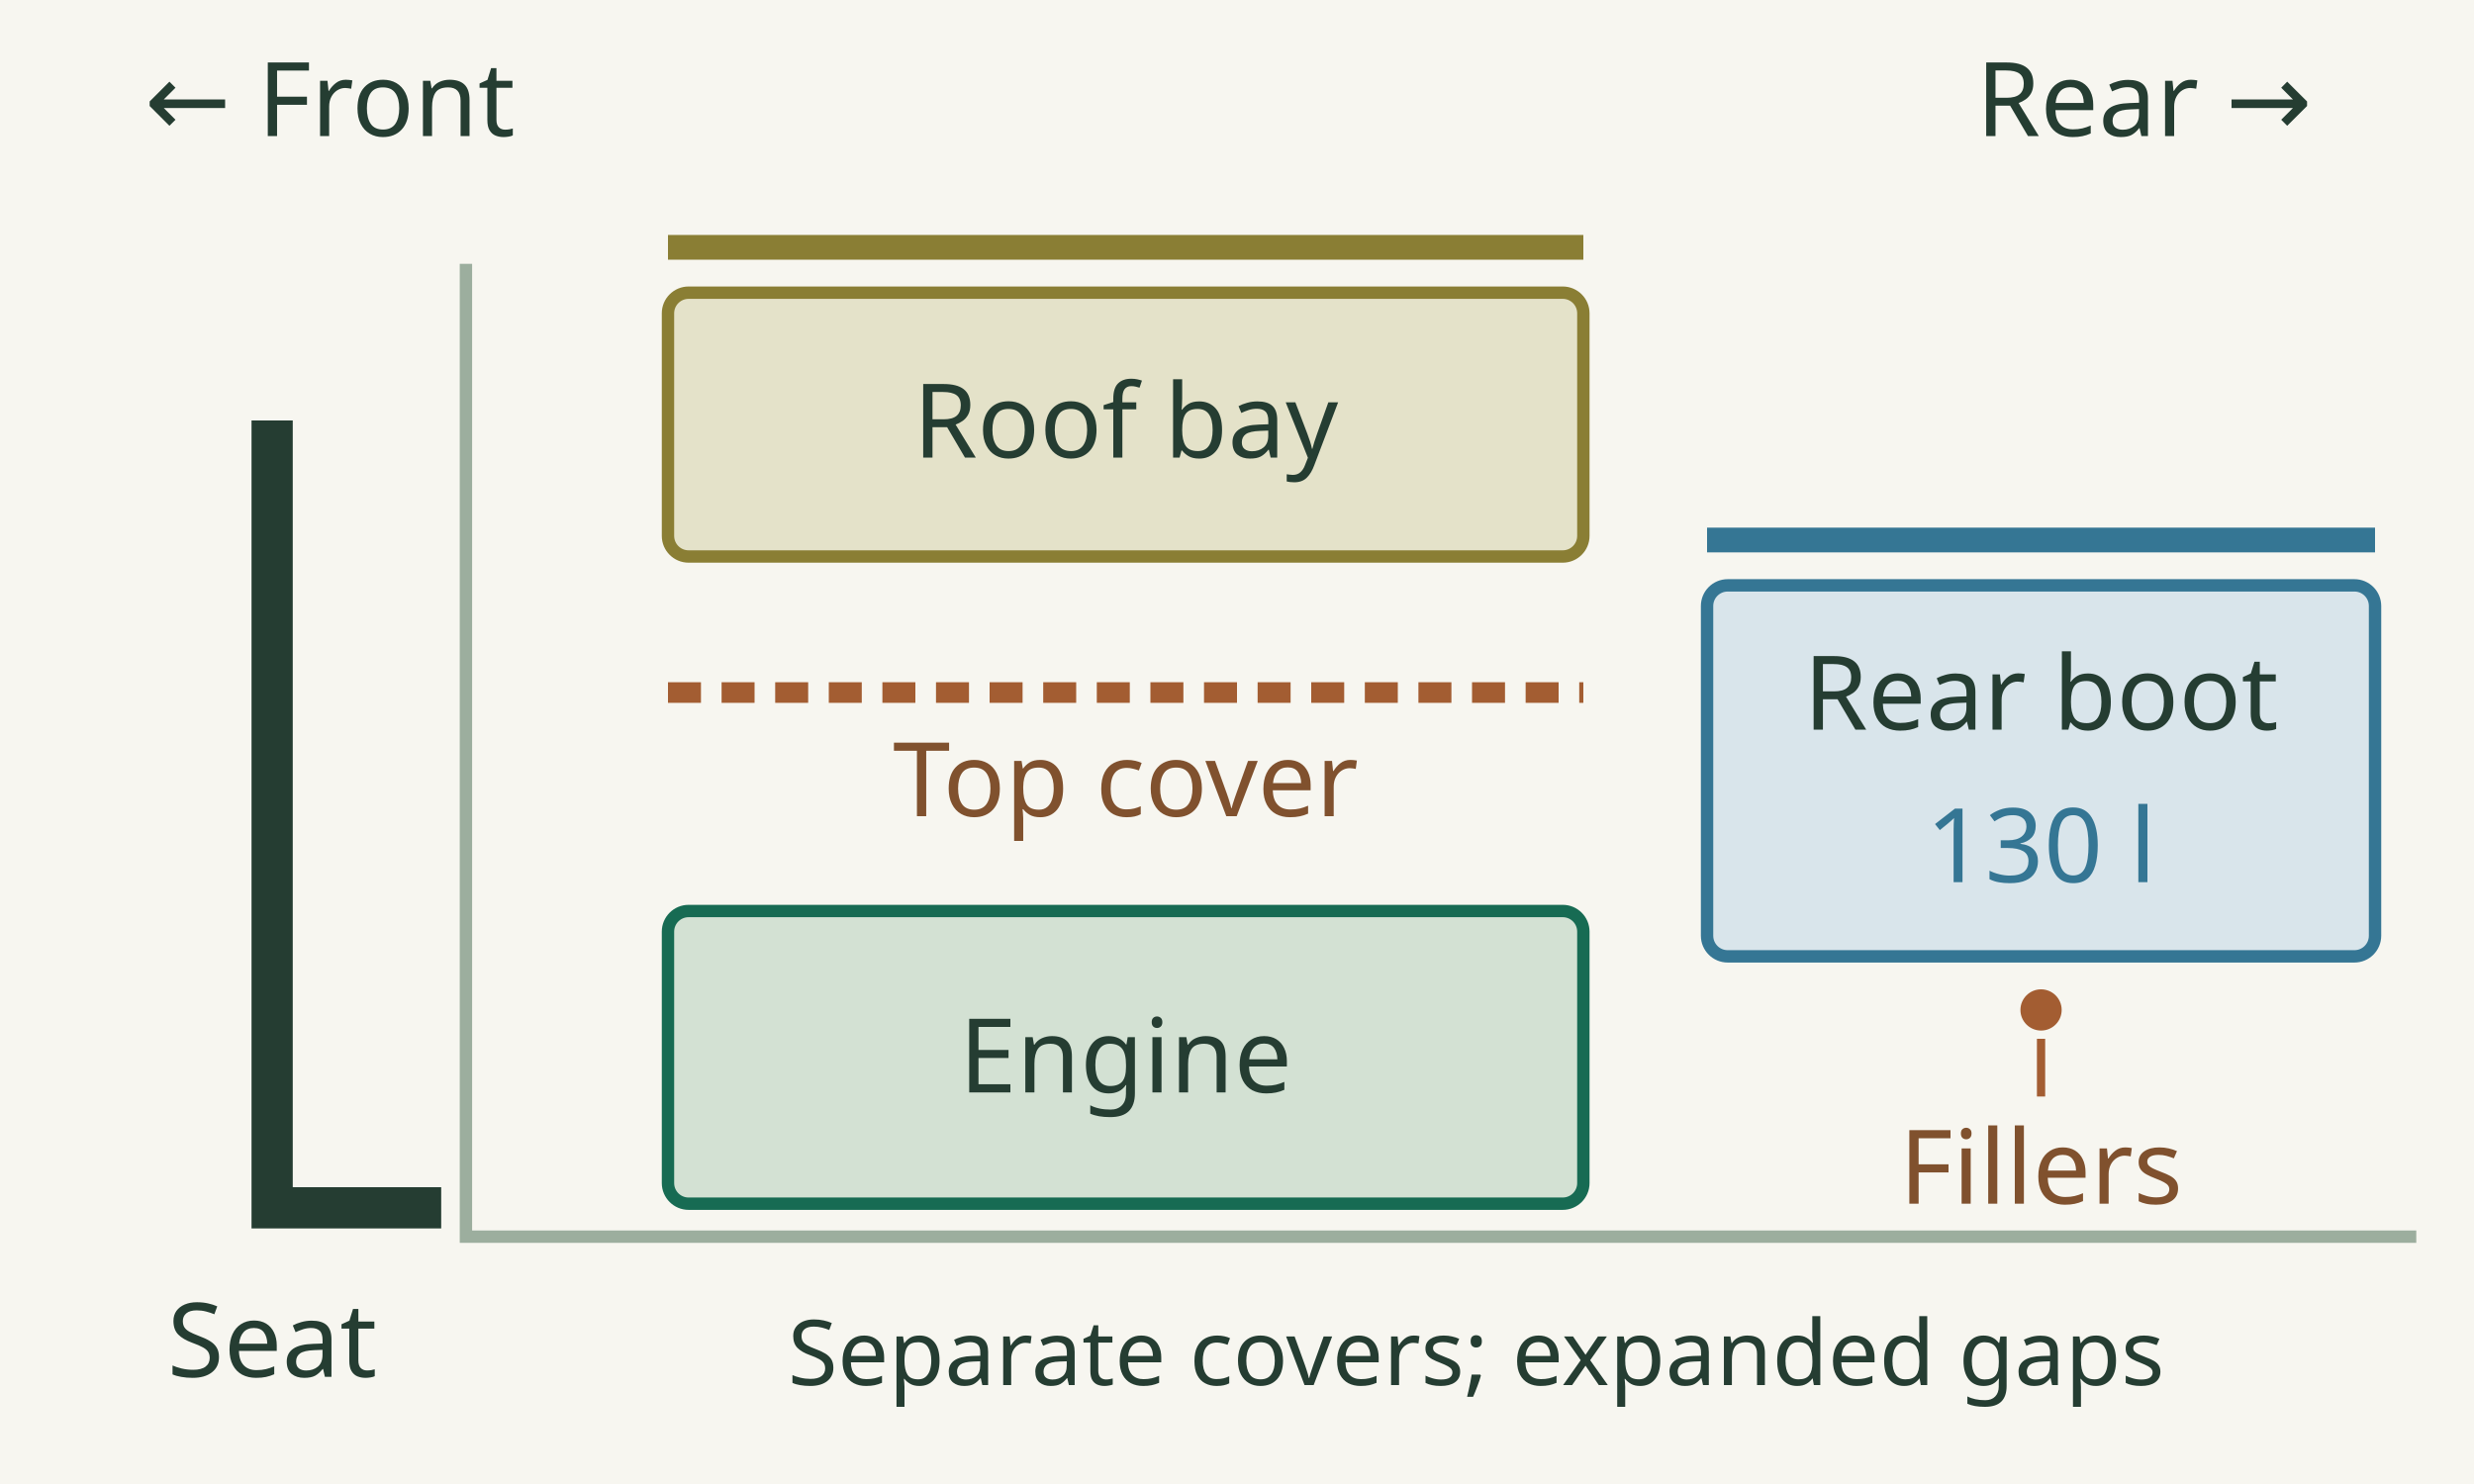
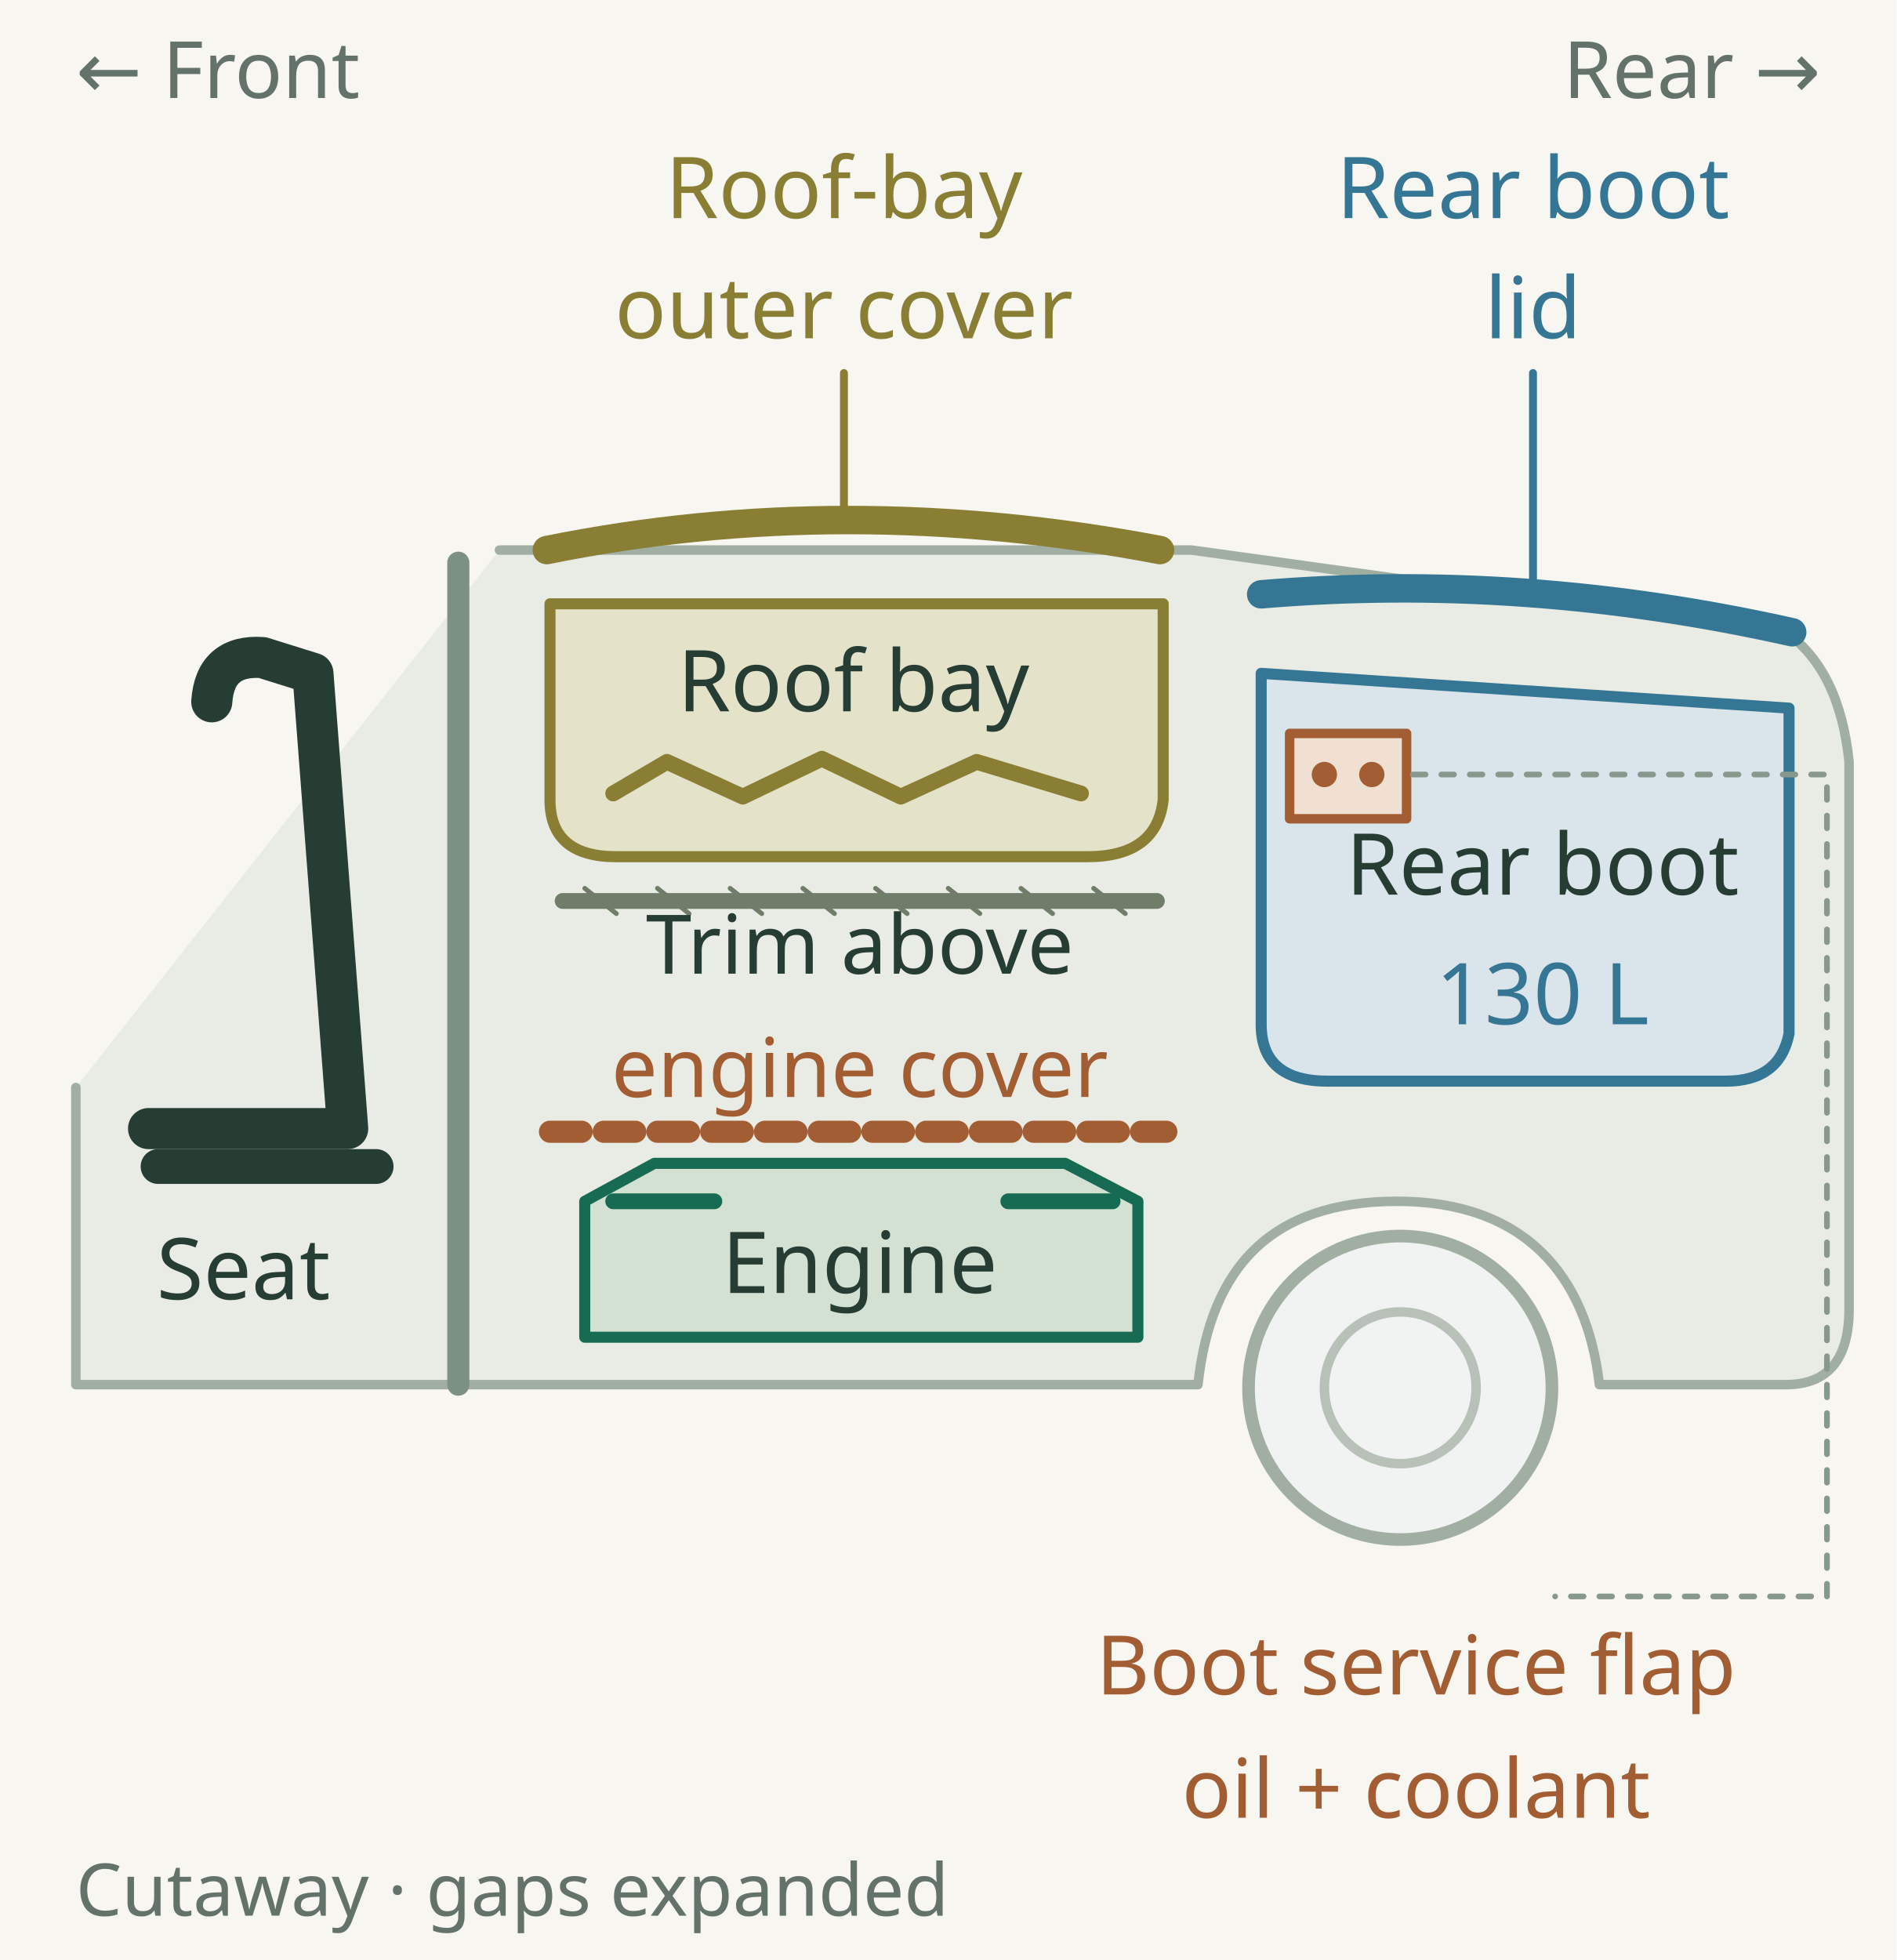
- <svg xmlns="http://www.w3.org/2000/svg" viewBox="0 0 600 360" role="img" aria-labelledby="title desc">
-   <rect width="600" height="360" fill="#f7f6f0" />
-   <g font-family="sans-serif" fill="#253d32" font-size="25" text-anchor="middle">
-     <text x="80" y="33">← Front</text>
-     <text x="520" y="33">Rear →</text>
-     <path d="M113 64V300H586" fill="none" stroke="#9cae9e" stroke-width="3" />
-     <path d="M66 102V293H107" fill="none" stroke="#253d32" stroke-width="10" />
-     <text x="66" y="334">Seat</text>
-     <rect x="162" y="71" width="222" height="64" rx="5" fill="#e4e2c9" stroke="#8a7e34" stroke-width="3" />
-     <text x="273" y="111">Roof bay</text>
-     <path d="M162 60H384" stroke="#8a7e34" stroke-width="6" />
-     <path d="M162 168H384" stroke="#a35d32" stroke-width="5" stroke-dasharray="8 5" />
-     <text x="273" y="198" fill="#80512e">Top cover</text>
-     <rect x="162" y="221" width="222" height="71" rx="5" fill="#d3e1d3" stroke="#176b53" stroke-width="3" />
-     <text x="273" y="265">Engine</text>
-     <path d="M414 131H576" stroke="#357694" stroke-width="6" />
-     <rect x="414" y="142" width="162" height="90" rx="5" fill="#d9e5eb" stroke="#357694" stroke-width="3" />
-     <text x="495" y="177">Rear boot</text>
-     <text x="495" y="214" fill="#357694">130 l</text>
-     <circle cx="495" cy="245" r="5" fill="#a35d32" />
-     <path d="M495 252V266" stroke="#a35d32" stroke-width="2" />
-     <text x="495" y="292" fill="#80512e">Fillers</text>
-     <text x="358" y="336" font-size="22">Separate covers; expanded gaps</text>
-   </g>
+ <svg xmlns="http://www.w3.org/2000/svg" font-family="sans-serif" role="img" aria-labelledby="title desc" viewBox="0 0 600 620">
+   <rect width="600" height="620" fill="#f7f6f0" />
+   <text x="24" y="31" text-anchor="start" font-size="25" fill="#63736a">← Front</text>
+   <text x="576" y="31" text-anchor="end" font-size="25" fill="#63736a">Rear →</text>
+   <path d="M24 344V438H379C383 401 402 380 442 380S502 403 506 438H565Q585 438 585 414V241Q582 212 565 200L377 174H158" fill="#e8ece5" stroke="#a1afa3" stroke-width="3" stroke-linejoin="round" stroke-linecap="round">
+ </path>
+   <circle cx="443" cy="439" r="48" fill="#f1f3f2" stroke="#a1afa3" stroke-width="4">
+ </circle>
+   <circle cx="443" cy="439" r="24" fill="none" stroke="#b7c1b8" stroke-width="3">
+ </circle>
+   <path d="M145 178V438" fill="none" stroke="#7c9182" stroke-width="7" stroke-linejoin="round" stroke-linecap="round">
+ </path>
+   <path d="M67 222Q68 207 83 208L99 213L110 357H47" fill="none" stroke="#253d32" stroke-width="13" stroke-linejoin="round" stroke-linecap="round">
+ </path>
+   <path d="M50 369H119" fill="none" stroke="#253d32" stroke-width="11" stroke-linejoin="round" stroke-linecap="round">
+ </path>
+   <text x="77" y="411" text-anchor="middle" font-size="27" fill="#253d32">Seat</text>
+   <path d="M173 174Q267 155 367 174" fill="none" stroke="#8a7e34" stroke-width="9" stroke-linejoin="round" stroke-linecap="round">
+ </path>
+   <text x="267" y="69" text-anchor="middle" font-size="27" fill="#8a7e34">Roof-bay</text>
+   <text x="267" y="107" text-anchor="middle" font-size="27" fill="#8a7e34">outer cover</text>
+   <path d="M267 118V161" fill="none" stroke="#8a7e34" stroke-width="2.5" stroke-linejoin="round" stroke-linecap="round">
+ </path>
+   <path d="M399 188Q482 181 567 200" fill="none" stroke="#357694" stroke-width="9" stroke-linejoin="round" stroke-linecap="round">
+ </path>
+   <text x="485" y="69" text-anchor="middle" font-size="27" fill="#357694">Rear boot</text>
+   <text x="485" y="107" text-anchor="middle" font-size="27" fill="#357694">lid</text>
+   <path d="M485 118V184" fill="none" stroke="#357694" stroke-width="2.5" stroke-linejoin="round" stroke-linecap="round">
+ </path>
+   <path d="M174 191H368V253Q366 271 344 271H195Q174 271 174 253Z" fill="#e4e2c9" stroke="#8a7e34" stroke-width="3.5" stroke-linejoin="round" stroke-linecap="round">
+ </path>
+   <text x="270" y="225" text-anchor="middle" font-size="27" fill="#253d32">Roof bay</text>
+   <path d="M194 251L211 241L235 252L260 240L285 252L309 241L342 251" fill="none" stroke="#8a7e34" stroke-width="5" stroke-linejoin="round" stroke-linecap="round">
+ </path>
+   <path d="M178 285H366" fill="none" stroke="#6f7d69" stroke-width="5" stroke-linejoin="round" stroke-linecap="round">
+ </path>
+   <path d="M185 281L195 289M208 281L218 289M231 281L241 289M254 281L264 289M277 281L287 289M300 281L310 289M323 281L333 289M346 281L356 289" fill="none" stroke="#6f7d69" stroke-width="1.5" stroke-linejoin="round" stroke-linecap="round">
+ </path>
+   <text x="272" y="308" text-anchor="middle" font-size="26" fill="#253d32">Trim above</text>
+   <text x="272" y="347" text-anchor="middle" font-size="26" fill="#a35d32">engine cover</text>
+   <path d="M174 358H369" fill="none" stroke="#a35d32" stroke-width="7" stroke-linejoin="round" stroke-linecap="round" stroke-dasharray="10 7">
+ </path>
+   <path d="M185 380L207 368H337L360 380V423H185Z" fill="#d3e1d3" stroke="#176b53" stroke-width="3.5" stroke-linejoin="round" stroke-linecap="round">
+ </path>
+   <path d="M194 380H226M319 380H352" fill="none" stroke="#176b53" stroke-width="5" stroke-linejoin="round" stroke-linecap="round">
+ </path>
+   <text x="272" y="409" text-anchor="middle" font-size="27" fill="#253d32">Engine</text>
+   <path d="M399 213L566 224V327Q563 342 546 342H420Q399 342 399 324Z" fill="#d9e5eb" stroke="#357694" stroke-width="3.5" stroke-linejoin="round" stroke-linecap="round">
+ </path>
+   <text x="488" y="283" text-anchor="middle" font-size="27" fill="#253d32">Rear boot</text>
+   <text x="488" y="324" text-anchor="middle" font-size="27" fill="#357694">130 L</text>
+   <path d="M408 232H445V259H408Z" fill="#efe0d2" stroke="#a35d32" stroke-width="3" stroke-linejoin="round" stroke-linecap="round">
+ </path>
+   <circle cx="419" cy="245" r="4" fill="#a35d32">
+ </circle>
+   <circle cx="434" cy="245" r="4" fill="#a35d32">
+ </circle>
+   <path d="M447 245H578V505H492" fill="none" stroke="#87988c" stroke-width="1.8" stroke-linejoin="round" stroke-linecap="round" stroke-dasharray="4 5">
+ </path>
+   <text x="448" y="536" text-anchor="middle" font-size="26" fill="#a35d32">Boot service flap</text>
+   <text x="448" y="575" text-anchor="middle" font-size="26" fill="#a35d32">oil + coolant</text>
+   <text x="24" y="606" text-anchor="start" font-size="23" fill="#63736a">Cutaway · gaps expanded</text>
</svg>
